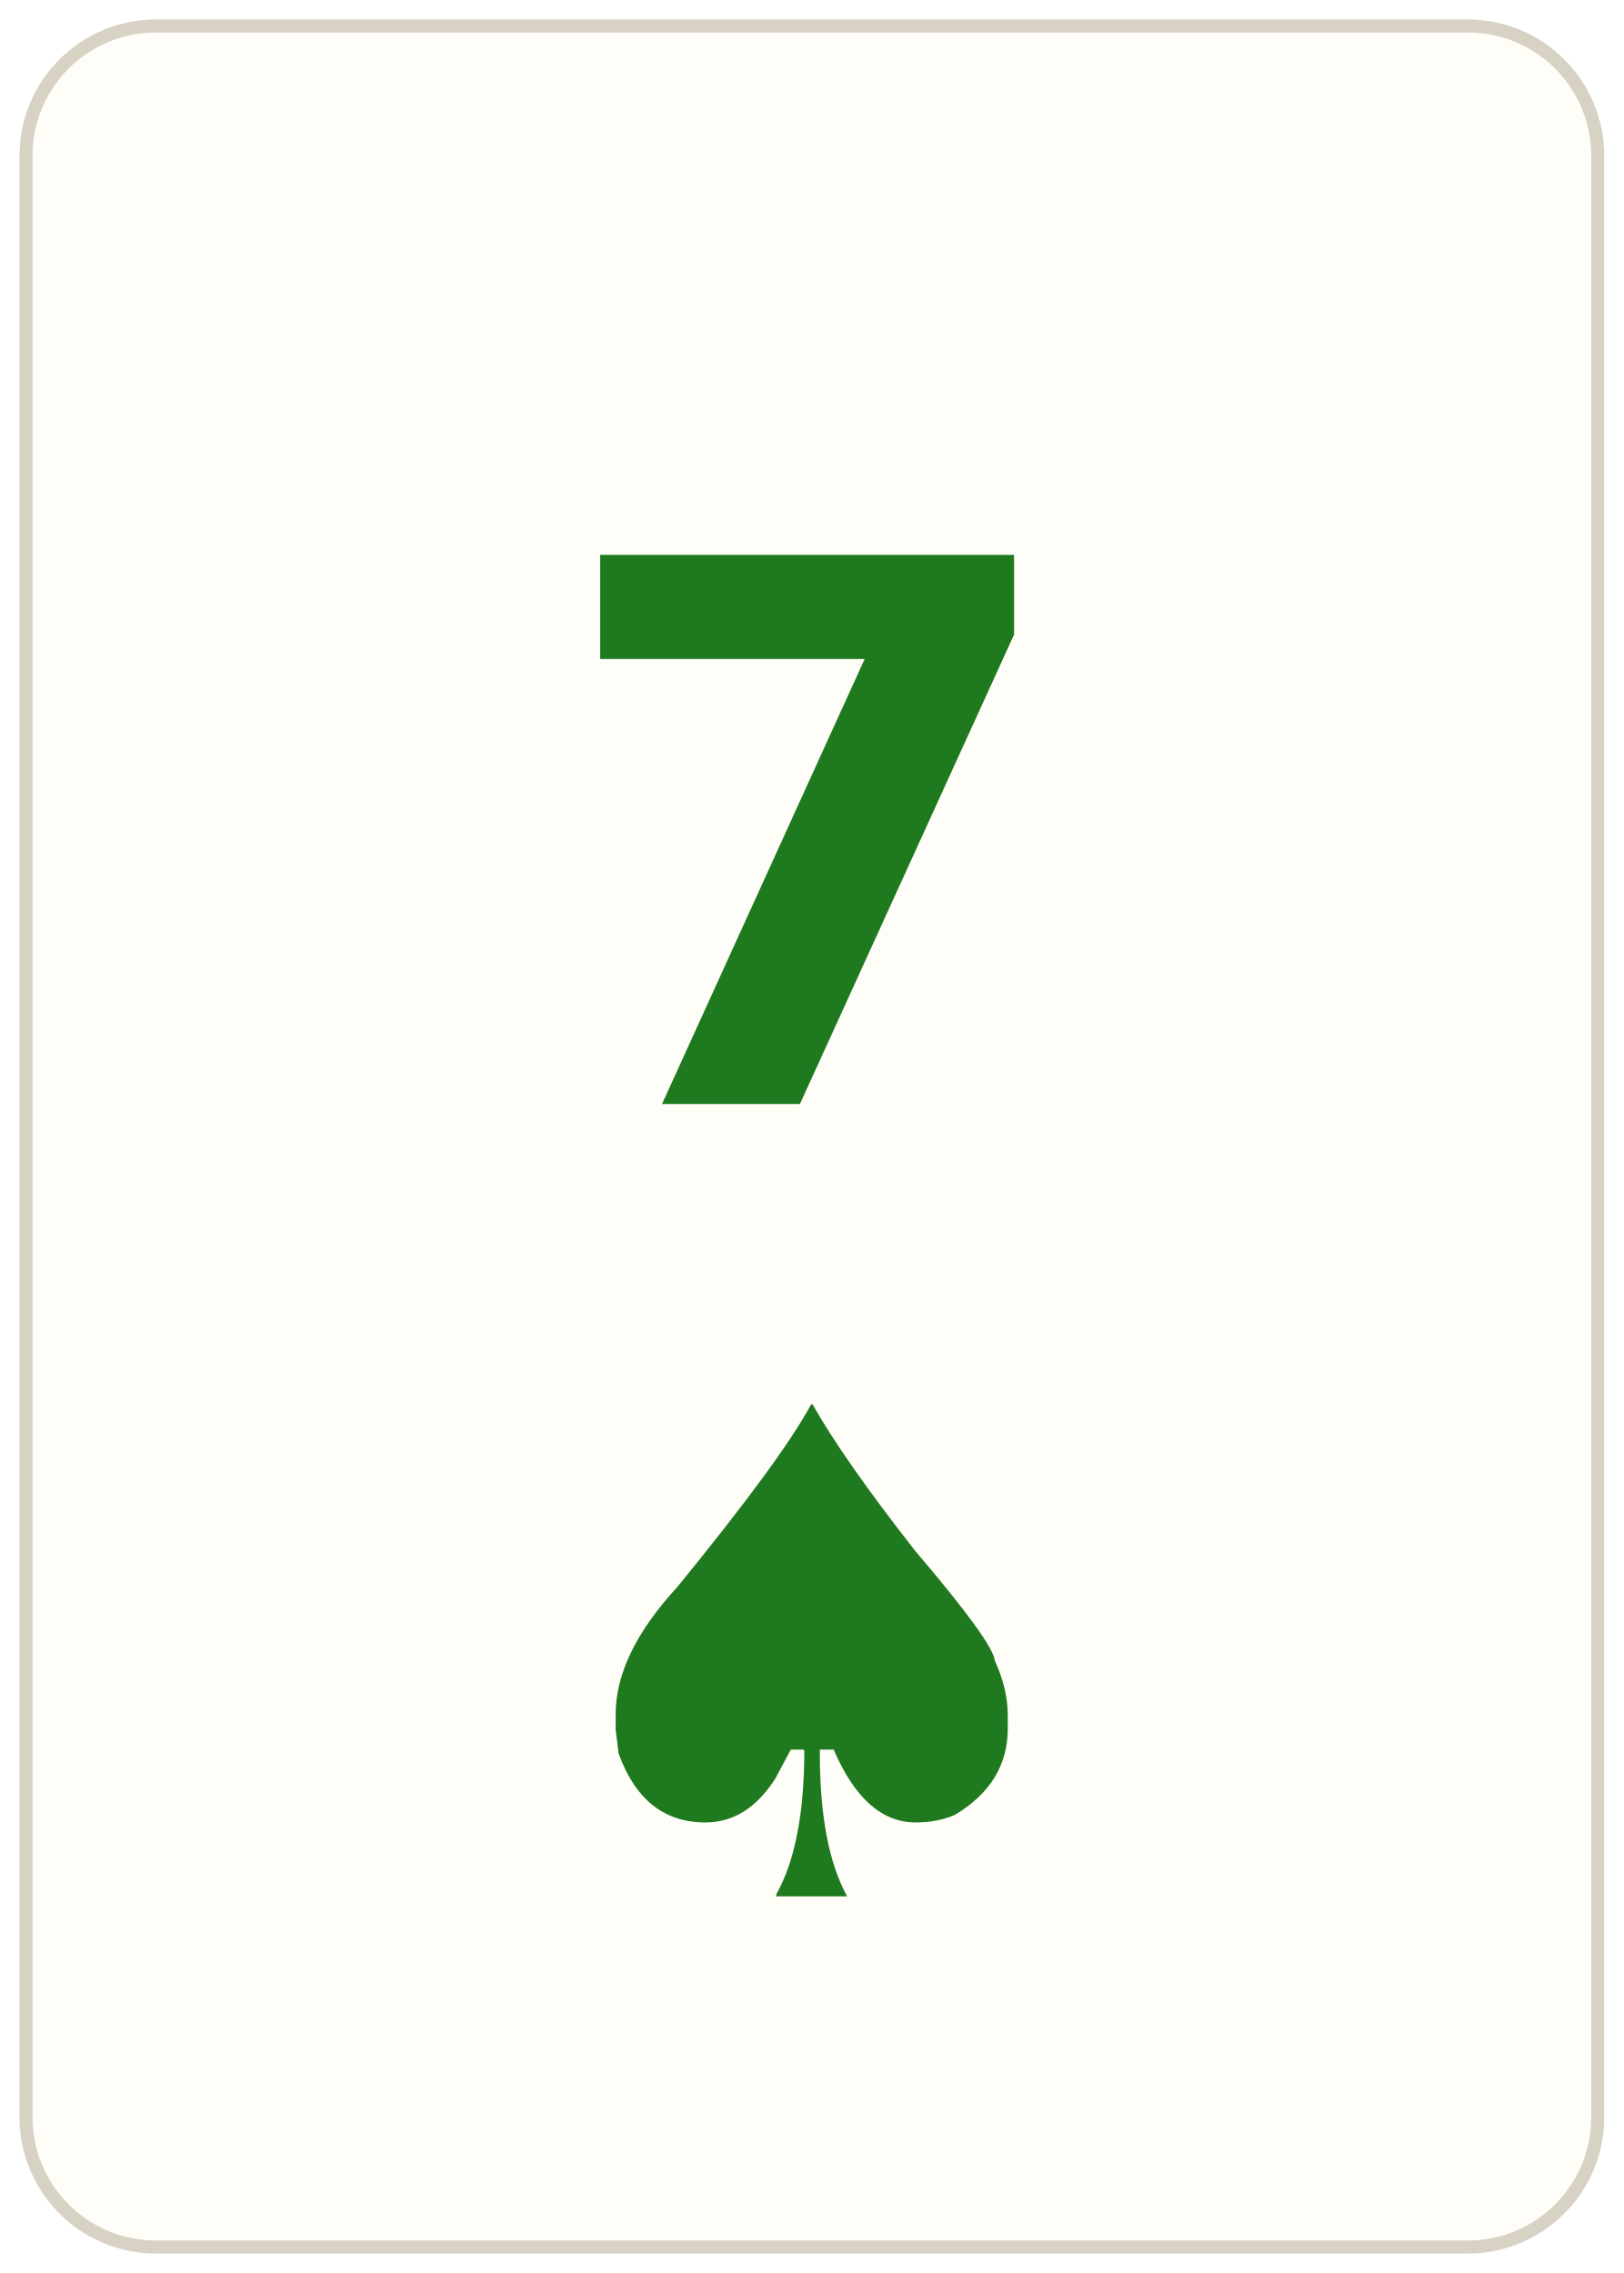
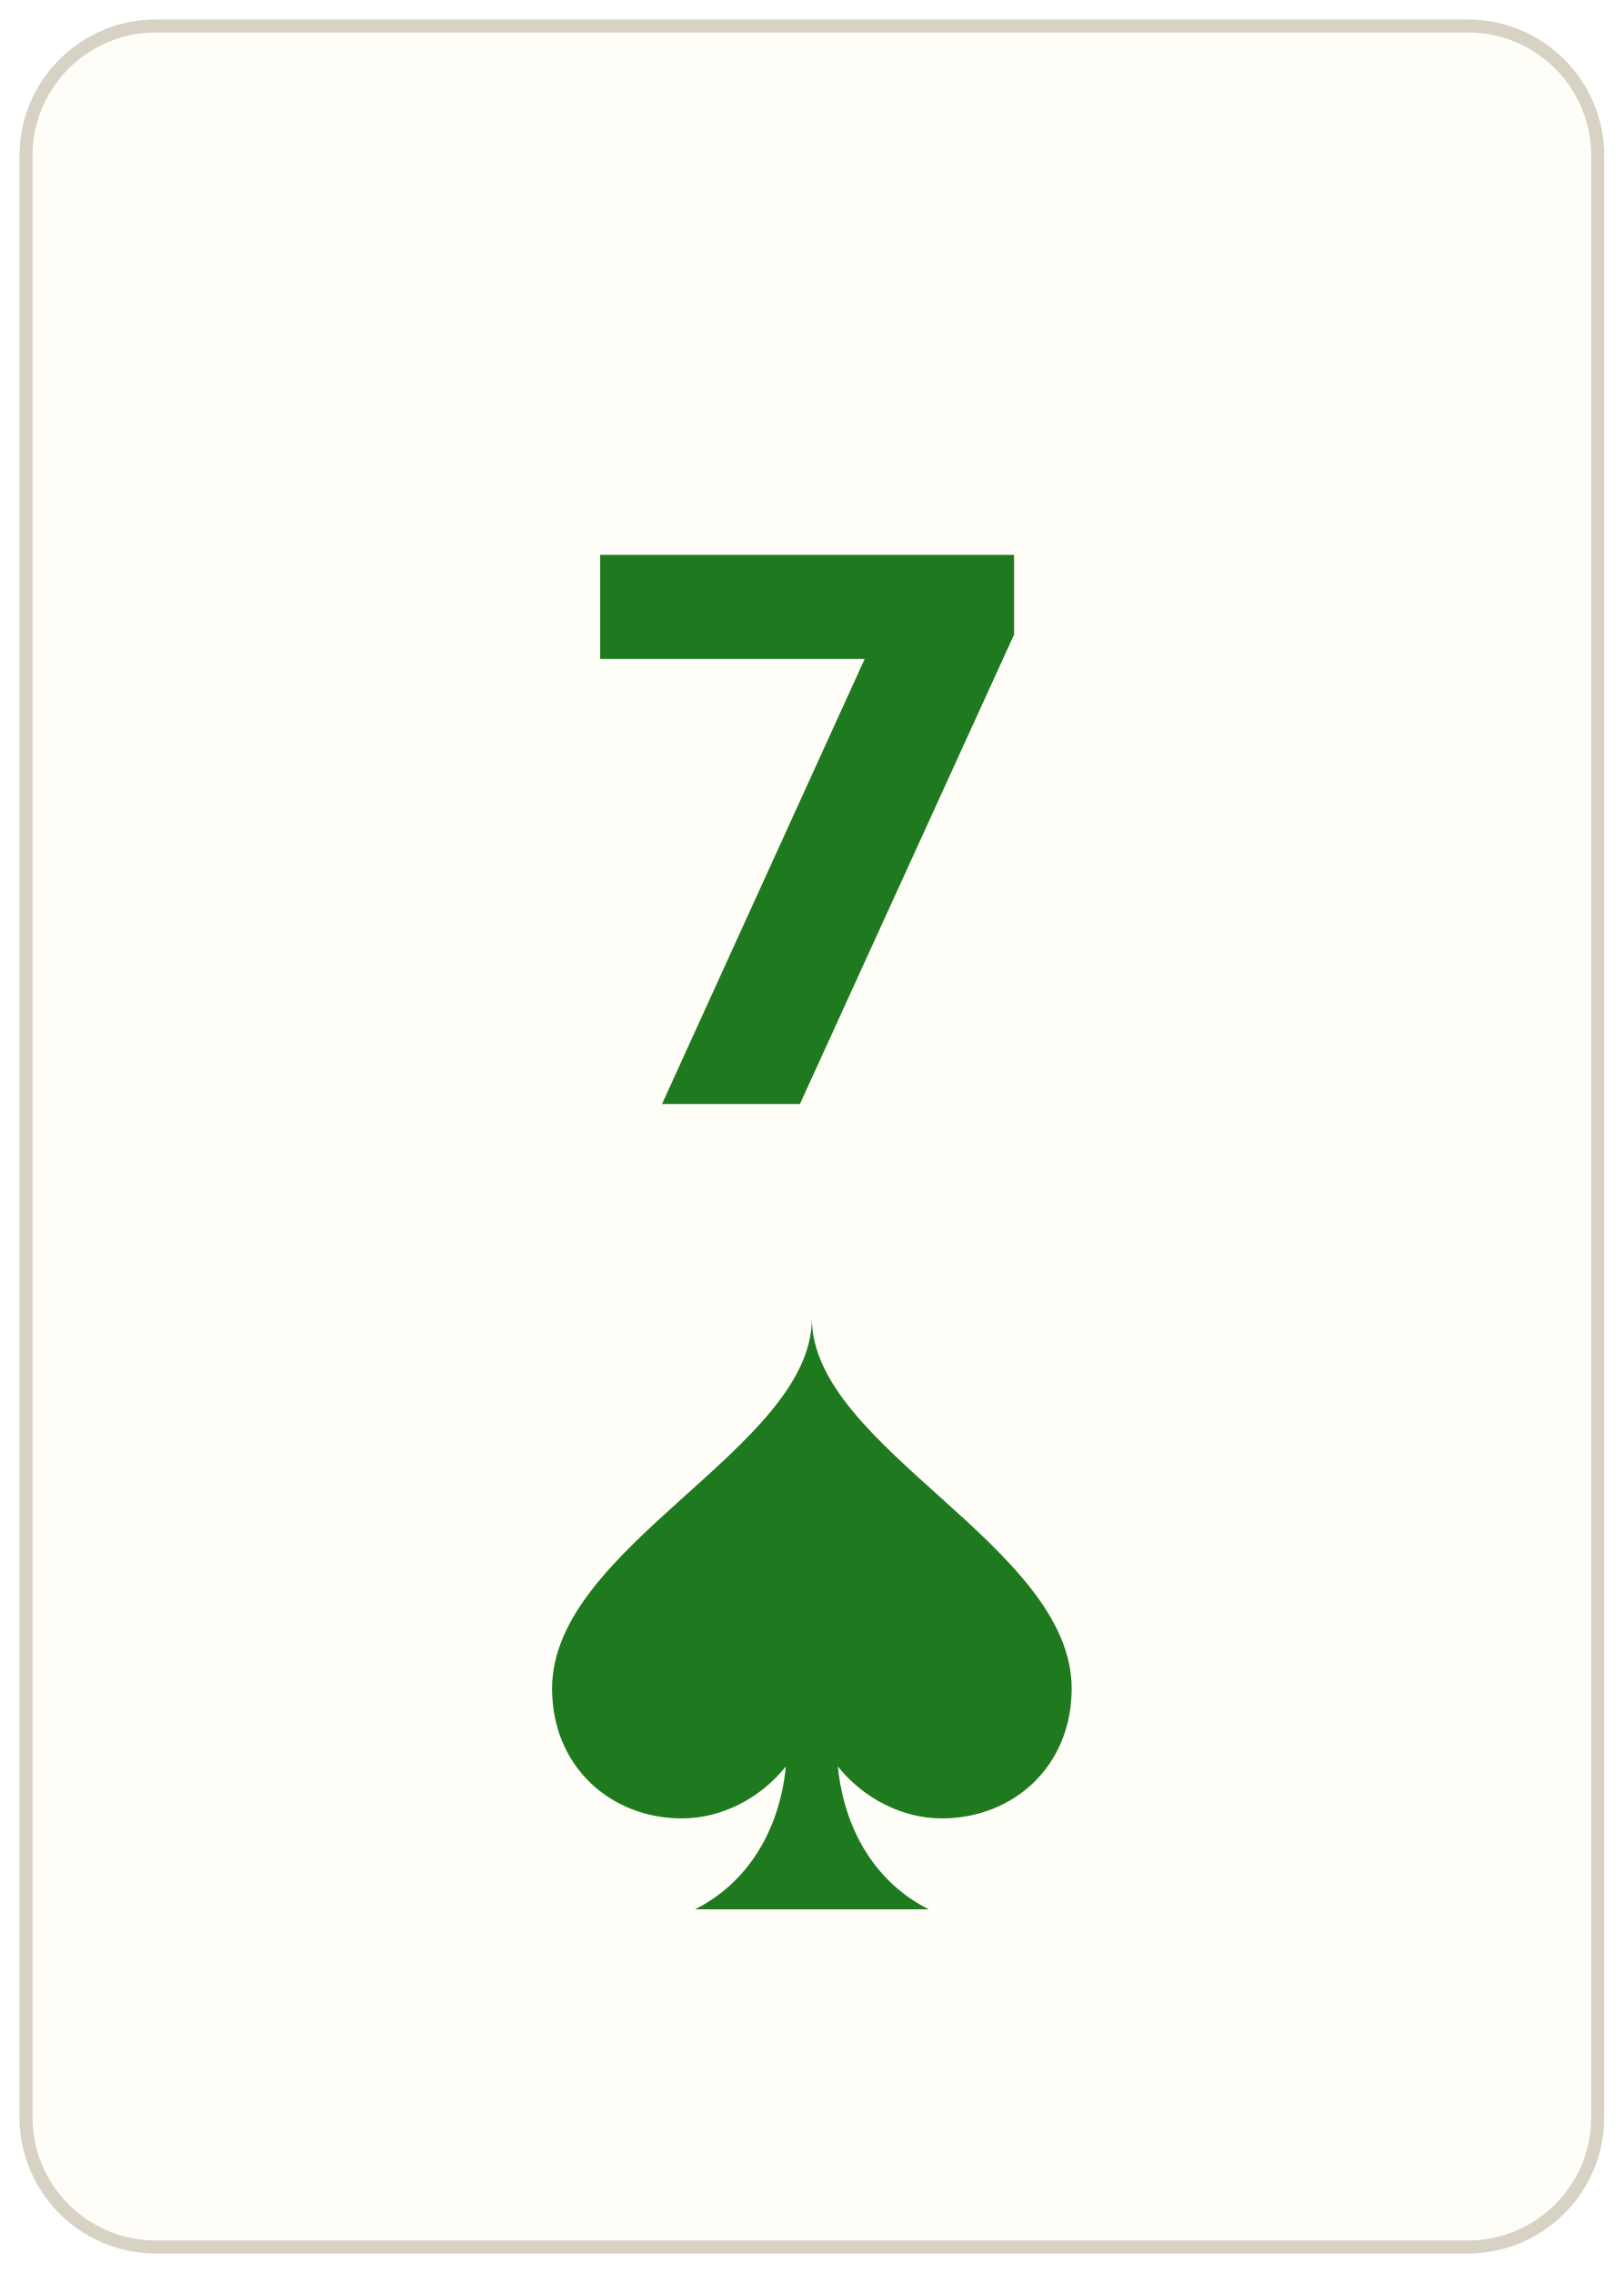
<svg xmlns="http://www.w3.org/2000/svg" viewBox="0 0 250 350" font-family="'DejaVu Sans','Arial Unicode MS','Segoe UI Symbol',sans-serif">
  <rect x="4" y="4" width="242" height="342" rx="20" ry="20" fill="#fffdf7" stroke="#d8d2c4" stroke-width="2" />
-   <g fill="#1f7a1f" text-anchor="middle">
-     <text x="125" y="170" font-size="116" font-weight="700">7</text>
-     <text x="125" y="292" font-size="104">♠</text>
+   <text x="125" y="170" font-size="116" font-weight="700" fill="#1f7a1f" text-anchor="middle">7</text>
+   <g transform="translate(75 198)" fill="#1f7a1f">
+     <path d="M50 5 C 50 25 90 40 90 62 C 90 74 81 82 70 82 C 64 82 58 79 54 74 C 55 84 60 92 68 96 L32 96 C 40 92 45 84 46 74 C 42 79 36 82 30 82 C 19 82 10 74 10 62 C 10 40 50 25 50 5 Z" />
  </g>
</svg>
